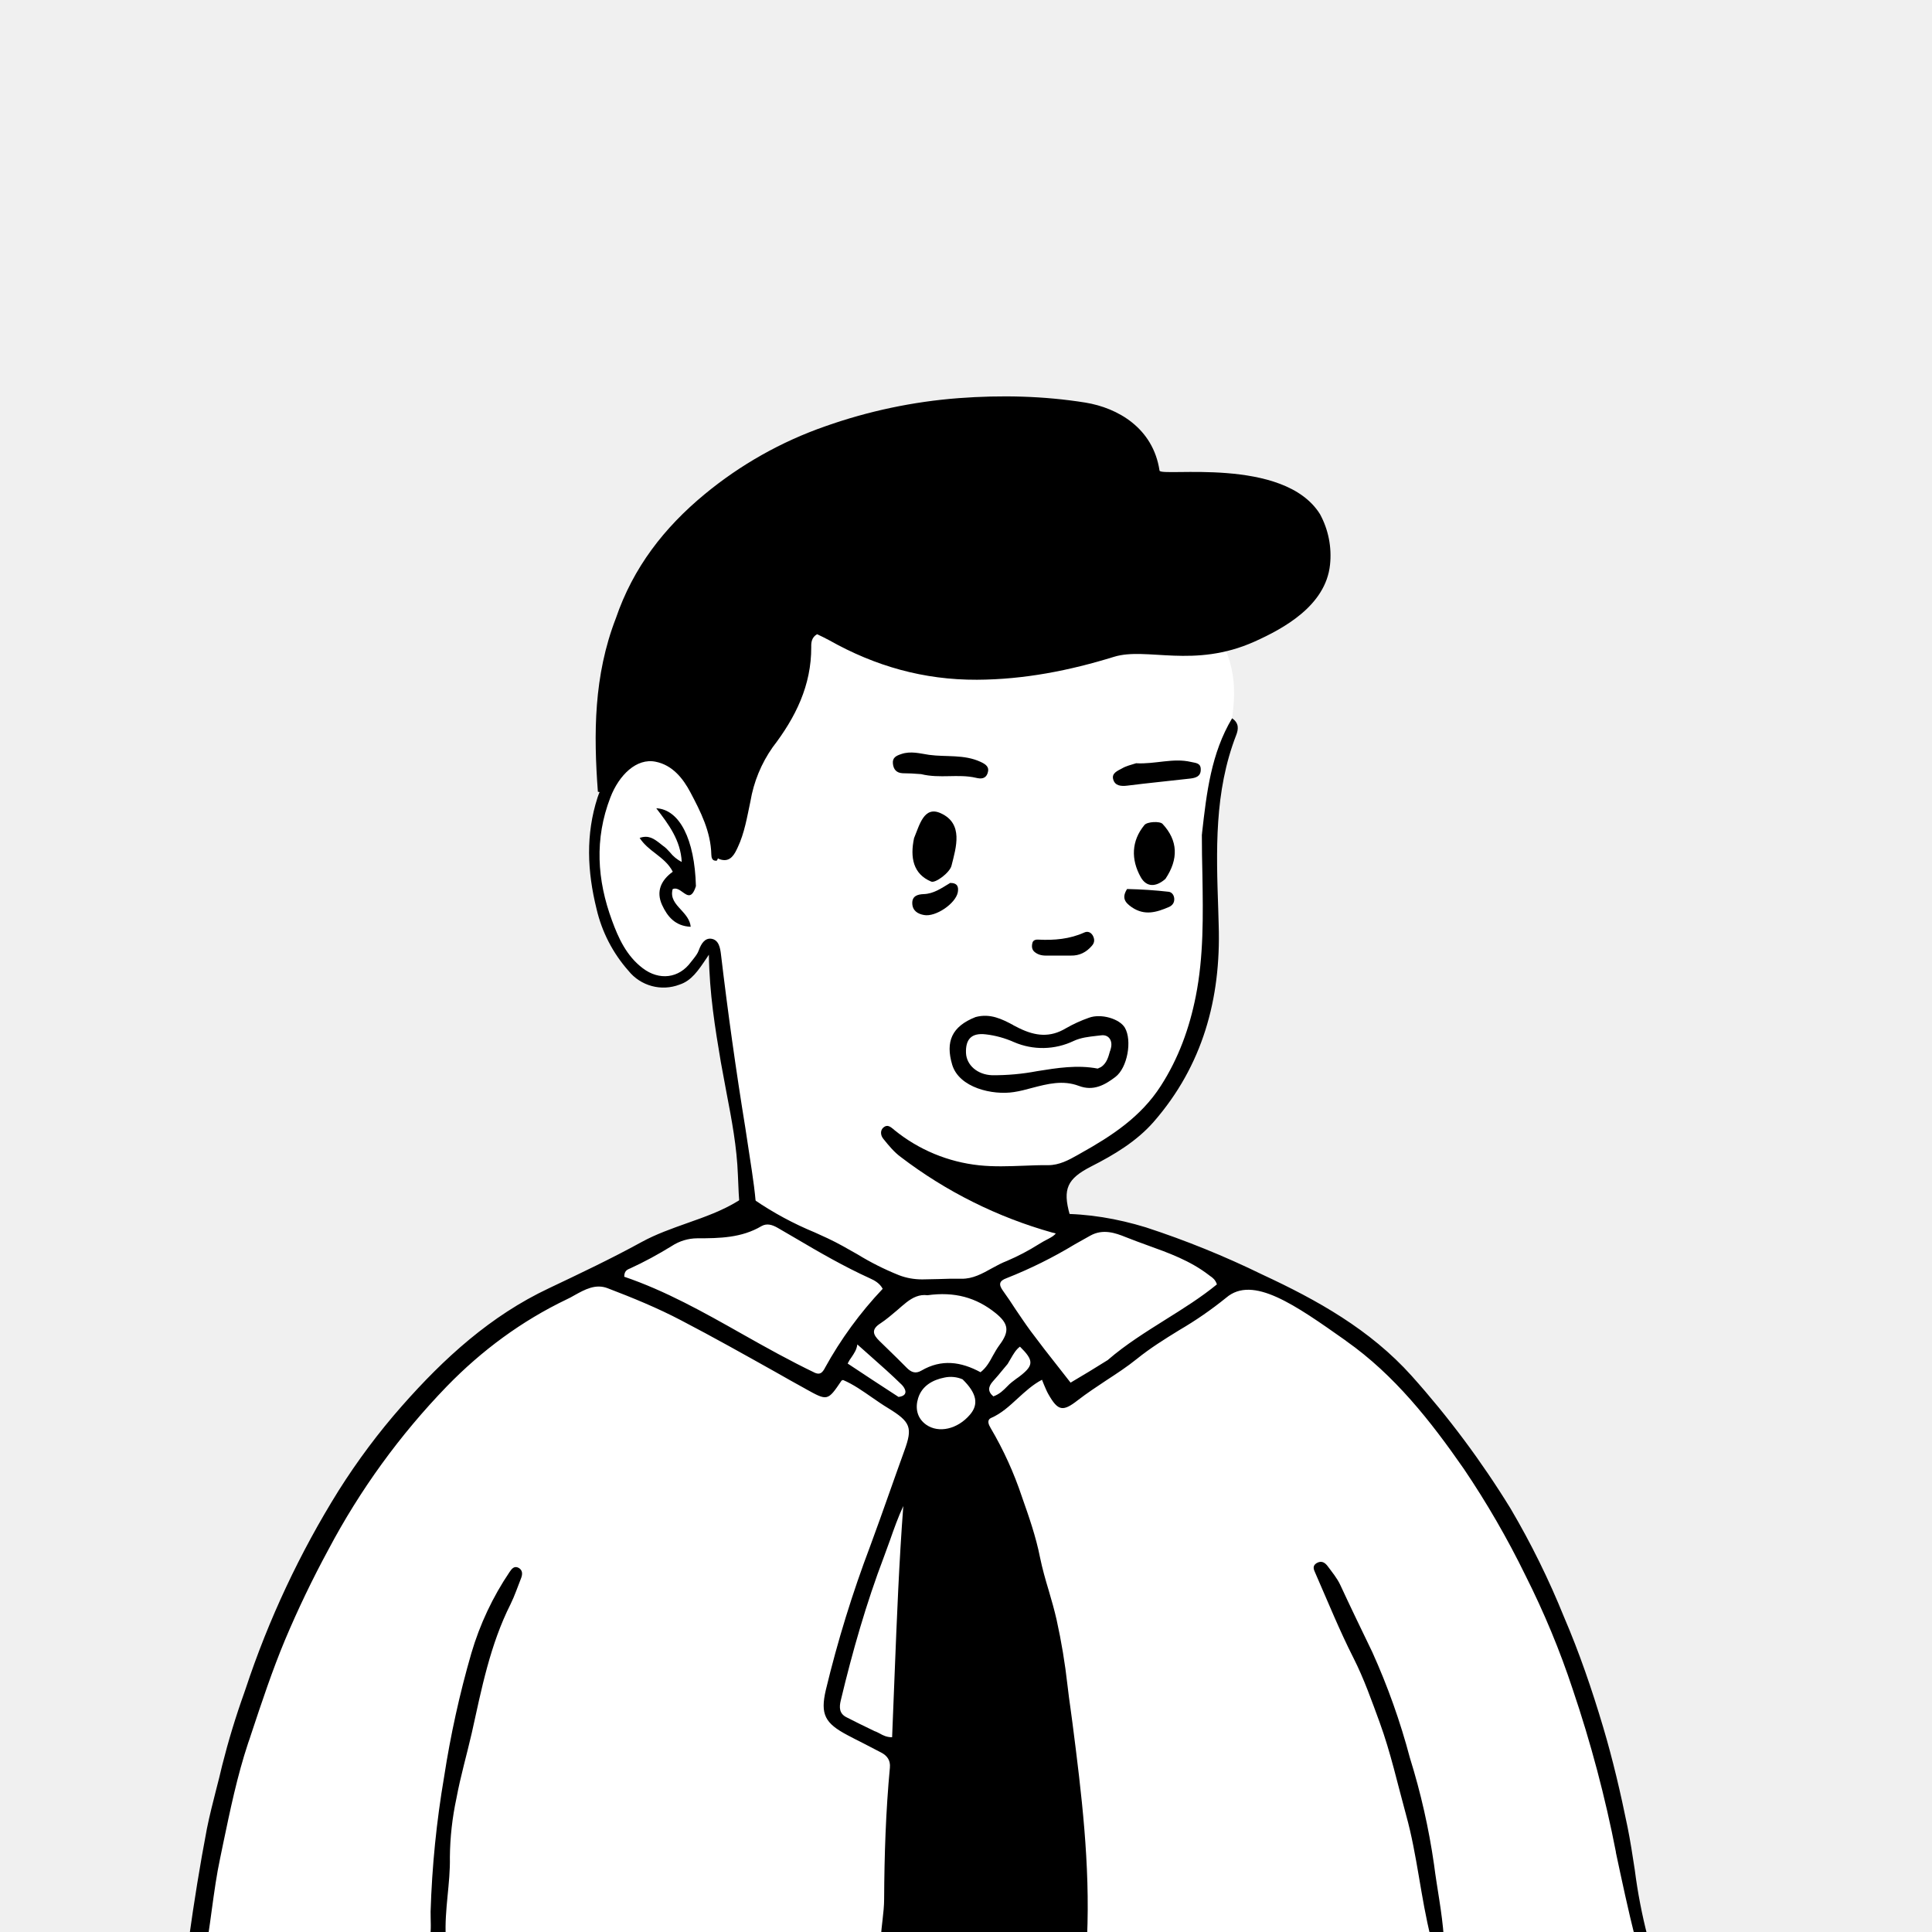
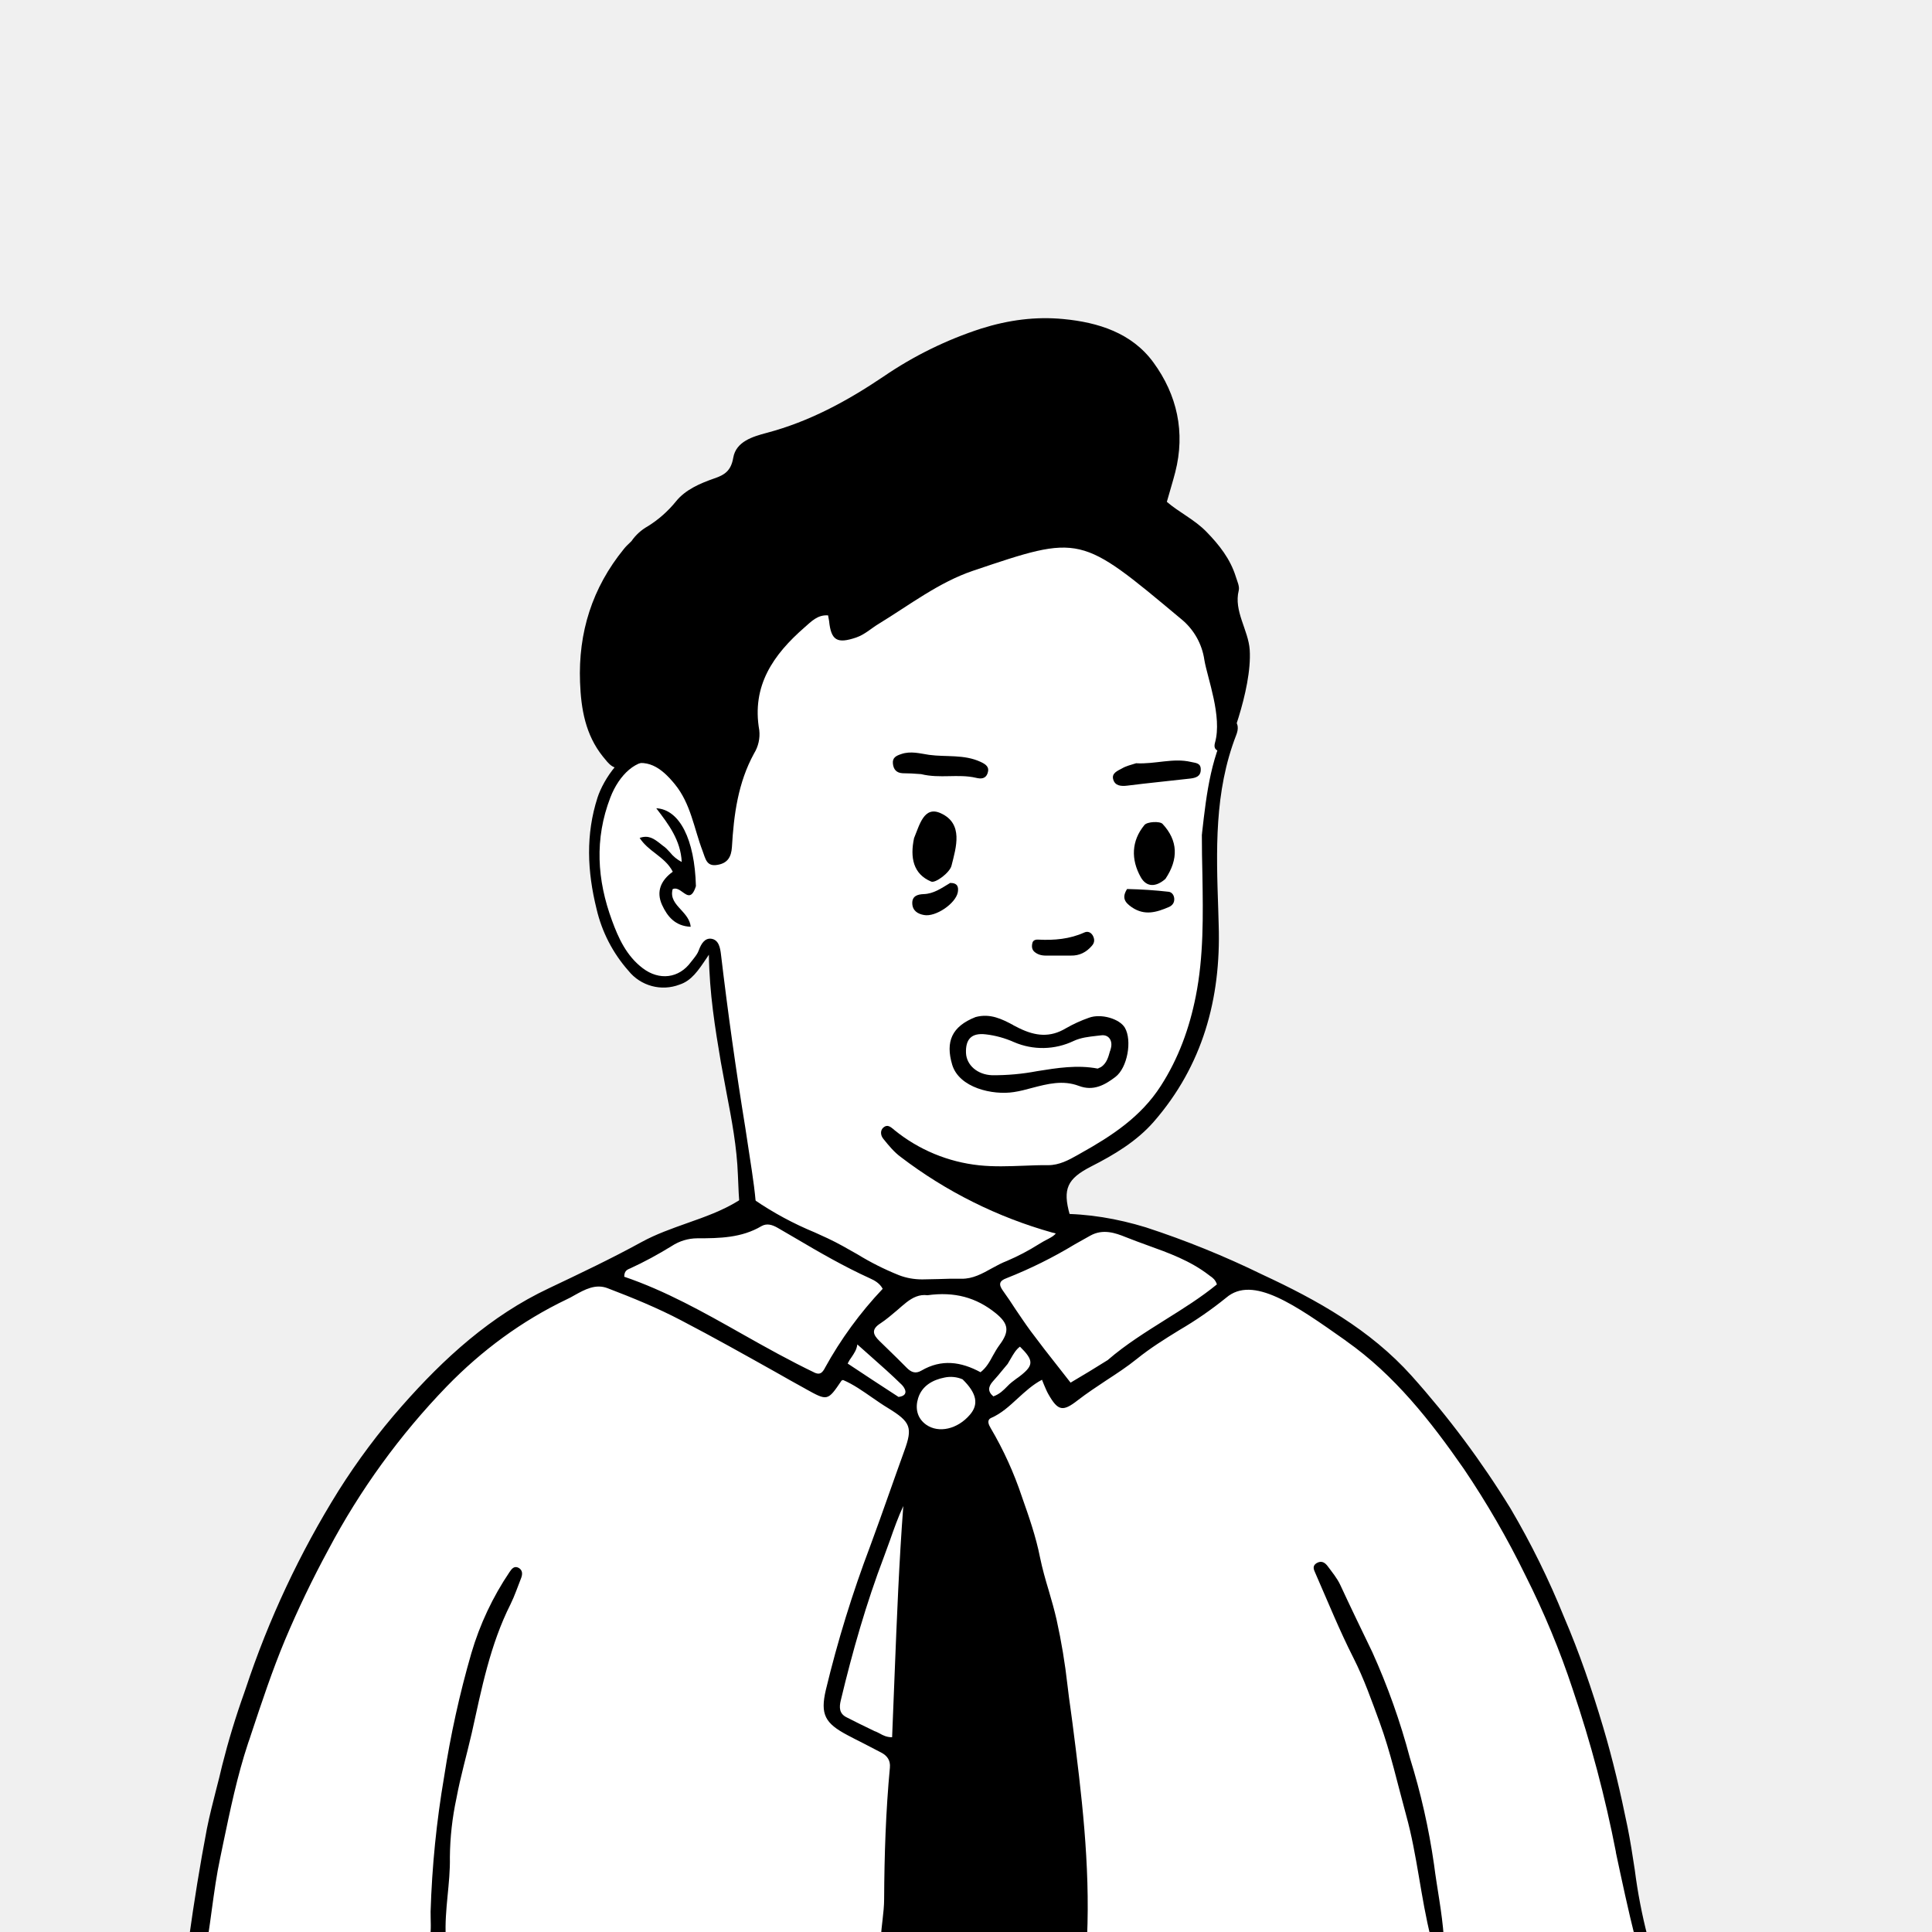
- <svg xmlns="http://www.w3.org/2000/svg" viewBox="0 0 1744 1744" fill="none" shape-rendering="auto" width="128" height="128">
+ <svg xmlns="http://www.w3.org/2000/svg" viewBox="0 0 1744 1744" fill="none" shape-rendering="auto">
  <mask id="viewboxMask">
    <rect width="1744" height="1744" rx="0" ry="0" x="0" y="0" fill="#fff" />
  </mask>
  <g mask="url(#viewboxMask)">
    <g transform="translate(531 487)">
      <path d="M554 727.7c-99.2 297-363.8 388.6-503.7 19.8-19.3-50.7 31-69.5 66.2-91.9 24.1-15.3 36.8-28.5 35.3-42.2-7-64.4-36.9-243.8-36.9-243.8l-3-5.8s.7-1.6-2.2 1.2c-3 3-9.9 34.2-37 34.2-24.5 0-49.2-10.9-61-86.3C7.2 285.6 9.6 214 40 201c12.5-5.3 24-7.2 35.2-.8 11.3 6.4-13-22 112-126C268.4 6.4 396.7-3.5 448.5 8 500.3 19.5 552 44.8 574.9 98.5c27.8 65-25.9 114.3-14 262.5-2.2 53.6.8 171.2-146.6 210.6-28 7.5-19.3 48.4 22.7 58.4 67 21 117 72.3 117 97.9" fill="#fff" />
      <path fill-rule="evenodd" clip-rule="evenodd" d="m554 266.2.1-1.4c4.1-36.4 8.2-71.7 27.1-103.4 6.5 4.4 5.7 10 3.7 15.2-19.9 51.2-18 104.4-16.2 157.6l.4 14c2.1 66.4-14.5 126.8-58.7 177.5-15.4 17.6-35.8 29.8-56.5 40.3-21.4 11-25.9 20.1-19.2 43.6l.8 2.6c1.4 3.9 2.8 7.9-1 11.8-4.5 4.6-9.5 3.3-14.8 1.8l-.6-.1a406.4 406.4 0 0 1-137-68.3c-6-4.4-10.8-10.3-15.5-16.1l-.3-.4c-2.5-3-3-7.8.5-10.4 3.3-2.5 5.8-.5 8.7 1.8l1 .9a145.5 145.5 0 0 0 76.3 31.7c13.4 1.4 26.6.9 40 .4 7.4-.3 14.8-.6 22.3-.5 10.2 0 18.7-4.7 26.7-9.2l2.8-1.6c27.8-15.5 54.3-32.8 72.2-60.7 16.1-25 25.9-52.2 31.6-80.9 7.2-36.1 6.6-72.7 6-109.8-.3-12-.5-24.2-.5-36.4ZM50.6 190.8c21.9-1.7 34 11.2 44.3 26.3a140.4 140.4 0 0 1 22.4 61.5c.5 3.7 1 7.6-1.2 11.3-4.5.6-4.9-3-5-5.6-.5-20.7-9.7-38.7-18.9-56.1-6.6-12.5-16.2-24.6-31.4-27.6-17.2-3.5-33 12-40.8 32.2-14.5 37.6-12 74.6 1.4 111 5.8 15.9 13.1 32.1 27.8 43.2 14.8 11.3 32.7 9.3 43.6-5.7l2-2.5c2-2.6 4-5.1 5-8 2.1-5.8 5.4-11.2 11.3-10.4 6.8 1 8 8.3 8.7 14a3661 3661 0 0 0 22 156.7l5.9 38.8c2.6 17.1 5.6 41.7 3.6 52.1a28 28 0 0 0-.3 2.2c-.4 2.8-.6 5-4.2 5.5-4.9.8-7-2-7.7-6.4-2.3-17-3-23.6-4-49.6-.9-25.2-5.6-50-10.4-74.9l-5-27c-5.2-30.8-10.3-62-10.8-97l-2 3c-7.6 11.3-13.7 20.5-24.5 24a40.5 40.5 0 0 1-46.1-12.5 127.8 127.8 0 0 1-28.8-55.8c-8.4-34-9.9-67.1.9-100.6 5.2-16.1 23.7-44.7 42.2-42Zm34.6 127.5c4.4 3.2 8.4 6 12-5.4-1.1-42.2-14.7-69.2-35.8-70.3 11.2 14.6 22 28.8 23 48.5a32.3 32.3 0 0 1-10.7-8.8c-2-2.2-4-4.4-6.5-6l-3-2.4c-4.8-3.6-9.7-7.4-17.8-4.5 3.8 5.8 9 10 14.3 14 6 4.7 12 9.3 15.6 16.5-10.6 7.7-15.2 17.7-9.7 29.9 4.8 10.5 11.9 19.2 25.9 19.8-.6-6.3-4.7-10.9-8.8-15.4-5-5.4-9.7-10.6-7.5-18.6 3.2-1.5 6.2.7 9 2.7Z" fill="#000" />
    </g>
    <g transform="translate(178 1057)">
      <path d="M1304.4 692.5.7 689.2S34 479.5 96.9 360.3c73-138.7 173.6-266 400-320.3 9-2.1 96.1 44.3 128.4 60.3 15 7.4 77.1 2.9 77.1 2.9l110.8-54.9s130.4 42 196.6 79.3c84.2 47.3 179.2 187 223 296 46.6 115.8 71.6 269 71.6 269Z" fill="#fff" />
      <path d="M631.4 692.5s-1.8-127.4-.4-169.8c2-64.6 19.5-284 19.5-284s16.8 4.6 25.5 2.7a404 404 0 0 0 30.5-11.7s44.4 106.5 53.6 143.7c15.6 62.8 33.3 256.5 33.3 256.5l2.8 62.6H631.4Z" fill="#000" />
      <path fill-rule="evenodd" clip-rule="evenodd" d="M1280.6 615c5.5 25.8 11 51.7 17.5 77.5 4.6 0 8.1 0 11.3-.9a485 485 0 0 1-11.7-60.7c-2-13.1-4-26.2-6.6-39-6.2-30.4-13.2-60.5-22-90-10-33.6-21.4-67-35.3-99.3a734.6 734.6 0 0 0-48.2-97.8 834.7 834.7 0 0 0-89.3-119.8c-37.6-41.9-85.4-68.5-134.7-91.4a816 816 0 0 0-105.3-42.7c-25.6-7.8-52-12.4-79-12.2-6 0-9.3 3.6-5.5 7.6 8.2 8.6 2.4 11.8-3.3 14.9a101.8 101.8 0 0 0-8.9 5A203 203 0 0 1 731 81.2c-4.7 1.8-9.2 4.2-13.7 6.7-8.6 4.8-17.3 9.6-27.3 9.4-7-.1-13.9 0-20.8.3l-14.7.3c-7.2 0-14.3-1.2-21-3.8a247.8 247.8 0 0 1-37.6-18.9c-8.8-5-17.6-10.1-26.8-14.4l-11.6-5.3A298 298 0 0 1 503 26.1c-5.2-3.8-10.2-1.8-14.4.8-14.5 9-30.4 14.6-46.3 20.2-14 5-28 9.9-41 17-27.3 15-55.6 28.4-83.8 41.8-52.5 24.7-94.7 63.1-132.8 106.4-21 23.8-40 49.3-57 76.2a832.4 832.4 0 0 0-84 179l-1.2 3.5a703.8 703.8 0 0 0-20 65.8c-1.6 7.2-3.5 14.3-5.3 21.4-3 11.8-6 23.5-8.4 35.4-6.3 32.9-11.6 66-16.2 99 6.3 0 11.6 0 17.1-1.1 1.3-8.4 2.4-16.6 3.5-24.7 2.2-15.9 4.3-31.5 7.6-46.8l2.6-12.6c6.4-30.6 12.7-61.2 22.6-91 1-2.6 1.8-5.3 2.7-8 9.5-28.6 19-57.3 30.6-85.1a922.1 922.1 0 0 1 39.1-81.4 647.7 647.7 0 0 1 107-147.5c31.5-32.4 67.5-59 108.2-78.5 2.3-1 4.7-2.4 7-3.7 9.2-5.1 19-10.6 30-6.3 22.5 8.6 45 17.8 66.3 29 28.8 15 57.1 30.9 85.5 46.8 8.8 5 17.6 10 26.4 14.8l.5.3c19.8 11 19.8 11 32.4-7.6l.8-.3.5-.2c9.4 4 17.8 10 26.2 15.8 4.8 3.3 9.5 6.6 14.5 9.6 20.4 12.5 22.3 17.5 14.6 38.6-4.5 12.3-8.8 24.7-13.2 37-5.8 16.4-11.6 32.8-17.6 49a1075.7 1075.7 0 0 0-40 129.7c-5.2 22.2-.8 30.2 19.7 41 4.8 2.6 9.7 5 14.6 7.5l15.8 8.2c5.3 2.8 8.3 7 7.7 13.5-3.7 39.4-5 79-5.2 118.6 0 6.2-.7 12.4-1.4 18.6-.7 5.6-1.3 11.2-1.5 16.7h14.3c5.8-54.6 7.6-109.3 9.4-164.2.9-27.5 3-55 5-82.5 1.3-15.7 2.4-31.5 3.4-47.2.8-12 1-24.1 1.1-36.2.3-18.2.6-36.3 2.7-54.4 1.8-14.3 3.1-28.7 4.5-43.5l2-20.5c17 7 30.4.3 43.4-8 7.2 6 10.2 14 13 21.8l2.5 6.3c13.6 32.2 22.5 66 31 99.9 4.6 18 9 36 12.2 54.4l1.3 7.8v.4c6 34.9 12 69.8 16.2 105 3.7 32 5.8 64.3 8 96.5l2.3 35.5c.3 3.4.3 6.8.4 10.3.1 5.6.3 11.4 1.1 17.5 4.9 1.1 8.4 1.1 12.3 0 2.8-65.7-5-129.4-13.2-193.1l-1.7-12.6c-1-7.2-2-14.3-2.8-21.5a563 563 0 0 0-9.8-59c-2-8.8-4.5-17.6-7.1-26.4-3-9.9-5.8-19.8-7.9-30-3.7-18.8-10-36.7-16.3-54.6a322.5 322.5 0 0 0-28.3-62.2c-1.8-3-3.6-7.1.4-9 9.3-4 16.6-10.8 24-17.6 6.8-6.2 13.6-12.5 22-16.9l1.8 4.5c1.3 3 2.5 6 4 8.6 8.6 15.1 13 16 26.6 5.3 8.2-6.3 16.8-12 25.4-17.7 9.5-6.2 19-12.4 27.8-19.5 12-9.7 25.1-17.9 38.3-26a337 337 0 0 0 42.4-29.3c24-20.5 62 6.4 107.8 38.7l.6.5c43.4 30.6 76 72 106 115.2a791.5 791.5 0 0 1 55.8 96.5c16.7 33.2 31 67.5 42.6 102.7a1128.7 1128.7 0 0 1 39 147Zm-714-437c-2.2 3.9-4.2 6.2-8.8 4.3-22.7-10.9-44.4-23-66-35.2-34.7-19.6-69-38.9-106.3-51.6 0-5 2.4-6.2 4.5-7.2l.4-.1c13.1-6 25.8-12.9 38.1-20.5a42.4 42.4 0 0 1 22.9-6.9c20 0 40-.3 58-11 4.8-2.7 9.6-1.3 14.5 1.5l15.8 9.2c22 13 44.2 25.8 67.5 36.4 4.5 2 9 4.6 11.6 9.5a348.2 348.2 0 0 0-52.2 71.5Zm255.7-7.6c16-13.8 34-25 51.8-36.2 16-10 32-20 46.4-31.8-1.4-4.2-3.8-6-6.2-7.6a51 51 0 0 1-1.3-1C896.3 81 877 74 857.5 67c-6.5-2.4-13-4.7-19.4-7.3-9.2-3.7-20.4-7.7-31.9-1.3l-13.9 7.8a409 409 0 0 1-61.7 30.6c-6.6 2.4-7.4 5.6-3.2 11.4 4 5.5 7.7 11.1 11.4 16.8 4.5 6.6 8.9 13.2 13.6 19.6 8.2 11 16.7 22 25.2 32.7l10.8 13.8c11.5-6.8 22-13.1 33.9-20.6Zm-181.9-51.9c5.5-4.2 11.5-7.3 18.8-6.3 24.4-3.4 44 2 61.5 16.1 12 9.7 12.7 16.6 3.4 29-2.2 3-4 6.2-5.8 9.4-3 5.6-6 11-11.2 15-17.7-9.6-35.3-12-53.3-1.5-5.4 3.2-9.4 1.5-13.5-2.7a902 902 0 0 0-16.6-16.4l-7.8-7.6c-5.9-5.7-7.7-10.5 1-16 5.3-3.5 10-7.6 15-11.8 2.7-2.4 5.6-4.9 8.5-7.2Zm-24.3 389.3c3 1.7 6.3 3.4 11.2 3.4l2.3-57.7c2-50.4 4-100.7 7.8-151-4.7 10.1-8.4 20.5-12 30.8l-5.4 14.8c-16.1 42.3-28.5 85.8-39 129.7-1.6 6.5-1.4 12 5 15.3 7.9 4 15.8 8 25.5 12.6 1.6.5 3 1.3 4.6 2.1Zm58.5-321.3a27 27 0 0 1 16.3 1.6c13 12.7 14.7 22.7 6.6 32-11.1 13-28.1 16.9-39.4 9-8.6-6.1-10-15.4-7.3-24 3.4-11 13-16.5 23.8-18.6ZM633.1 204c10.3-1.3 5.3-8.7 2.8-11.1-9-8.8-18.3-17.1-28.4-26l-11.6-10.3c-.6 4.8-2.9 8-5 11.2a37.2 37.2 0 0 0-3.7 6l.2.2c15 10 29.7 19.6 45.7 30Zm94.5-25 4-4.8 2.7-4.6c2.6-4.5 4.8-8.3 8.4-11 12.5 12.3 12.5 16.8.5 26.2-1.2 1-2.4 1.8-3.7 2.7-2.8 2.1-5.7 4.2-8.1 6.8-3.6 3.7-7.1 7.2-12.7 9.2-5.3-4.4-4.7-8.8-.3-13.7 3.2-3.5 6.2-7.1 9.2-10.8Z" fill="#000" />
      <path d="M1113.7 692.5c-9.3-36.8-12.3-74.6-22.4-111-7.7-28-14-56.7-24-84-7.1-19.3-14-39-23.4-57.6-12.7-25-23.3-51.2-34.6-77-1.3-2.9-3-6.3 1.2-8.9 4.5-2.6 7.6-.4 10 2.8 4 5.4 8.5 10.8 11.3 16.8 9.4 20.3 19.2 40.5 28.9 60.6a612.4 612.4 0 0 1 34 95.6 617.4 617.4 0 0 1 21.8 96.4c2.7 21.4 7.2 42.7 8.8 65.3-3.4 1-7 1-11.6 1ZM210 692.5c1.5-7.9.6-16 .7-24a883 883 0 0 1 12.2-121.6c5.8-37.7 14-75 24.6-111.6A264 264 0 0 1 282 362c2-3 4.3-5.8 8.2-3.7 3.5 2 3.6 5.5 2.3 9-3.2 8-5.8 16-9.6 23.7-18.5 36.7-26.2 76.5-35 116.2-4.5 19.7-10.2 39.2-13.9 59.2a265.4 265.4 0 0 0-5.9 53c.5 24-5 47.4-3.7 72.2-4.5 1-8.8 1-14.3 1Z" fill="#000" />
    </g>
    <g transform="translate(266 207)">
-       <path d="M289.9 351.2c15.7-46 43.6-81.8 80.1-112a353.8 353.8 0 0 1 109-61.4 467.6 467.6 0 0 1 120.3-25.4c38.5-2.9 76.8-2 114.4 4 29.4 4.8 61.2 23 67 61.4 1 6 112.3-13.1 144.9 39.4a78.2 78.2 0 0 1 9 45.6c-3.9 37.2-42.5 57.8-68 69.3-55 24.7-97.5 4.7-127 13.8-40.1 12.4-81 20.5-123.7 20.7-48.2.2-91.9-12.3-133.3-35.6-3.6-2-7.5-3.8-11-5.5-5 2.8-5.4 7.6-5.3 11.5.2 34.7-14.2 63.7-34.8 90.5a119.2 119.2 0 0 0-20.1 48.9c-3 14-5.3 28.5-11.5 41.6-2.7 5.8-6.3 13.3-15 11-8-2.1-8.2-10.1-7.8-15.9 1.2-19.7-8.4-35.2-17.8-50.9-17-28.4-46.1-33.4-67.6-4.2-3.9 5.4-6.8 12.5-18 9.7-3.9-52.3-3.8-104.8 16.2-156.5Z" fill="#000" />
+       <path d="M304 281.5a44 44 0 0 1 14.7-13.4c9.7-6 18.3-13.6 25.5-22.5 8.4-10.5 21.6-16.2 34.5-20.7 9.5-3.2 15.2-7 17.2-18.7 2.5-14.7 17.7-19.1 30-22.4 38.7-10.2 72.9-28.8 105.8-51a343.3 343.3 0 0 1 88-43.2c24.8-7.8 49.2-11 74.2-8.6 31.5 3 61.8 12.5 81.3 39.2 21.4 29.3 28.9 63 19.7 99-2.2 8.6-4.9 17.1-7.6 26.8 11 9.5 25 16 35.7 27 11.7 12 21.6 24.6 26.6 40.7 1.2 4 3.5 8.6 2.6 12.3-4.7 18.6 8.7 35.7 9.9 53.6 2.4 36.4-21.4 94.6-23.7 95.7-1-5.7-10.2-2.7-7.6-12 6.6-23.5-6.8-58-9.6-74.4a58.4 58.4 0 0 0-21.2-37.3c-91.2-76.2-90.1-76.3-187.6-43.4-31 10.5-57.3 30.9-85 47.8-6.9 4.1-12.5 9.7-20.6 12.5-16.9 5.7-22.6 2.9-24.4-15l-.9-5c-9.6-.7-15.3 5.7-21.2 10.8-28.1 24.5-48 52.6-40.9 92.9a33 33 0 0 1-4.7 20.9c-14.5 26.4-18.3 55.3-20 84.6-.6 9-4 14.5-13 16-10 1.8-10.8-5.5-13.5-12.6-7.8-20.4-10.6-42.7-25.2-60.4-12-14.6-25-24.4-44.8-15.7-10.2 4.4-14.9-2.9-20-9.1-15.7-19.6-19.7-42.8-20.6-67-1.7-45 11-85.3 39.6-120.4 1.8-2.3 4-4.3 6.8-7Z" fill="#000" />
    </g>
    <g transform="translate(791 871)">
      <path d="M203 92.2c5.7-4 7-10.6 8.7-16.5 2-7-1.7-13-8.8-12-8.2 1-16.6 1.4-24.6 5a65 65 0 0 1-54 1.2c-8.1-3.7-16.7-6-25.5-7.1C86 61.3 80.5 67 81 79.5c.4 10.9 10.2 19.6 23.5 20.1 32 1.3 63.1-12.1 95.4-6 .4.1.8-.3 3-1.4Z" fill="#fff" />
      <path fill-rule="evenodd" clip-rule="evenodd" d="M123.6 54.3c-10-5.3-20.7-10.8-34-7.2C68.1 55.6 62.4 69.3 68.5 90c6.2 21 36.6 27.8 55.7 24.8 5.5-.8 11-2.3 16.6-3.8 13.8-3.6 27.6-7.2 42-1.8 13.1 5 23.4-.7 33-8 11-8.3 15.3-33 8.6-44.5-4.8-8.1-21.5-13-32.4-9a125 125 0 0 0-20.8 9.5c-14.3 8.6-27.5 7.1-42.1 0l-5.5-2.8ZM211 77.8c-1.5 5.4-3 11-8.1 14.4a62.1 62.1 0 0 0-3 1.4c-18.4-3.5-36.5-.6-54.6 2.3a208 208 0 0 1-40.8 3.7c-13.3-.5-23-9.2-23.5-20C80.5 67 86 61.2 98.8 62.7c8.8 1 17.4 3.4 25.5 7a65 65 0 0 0 54-1.1c6.6-3 13.4-3.7 20.2-4.5l4.4-.5c7.1-1 10.8 5 8.8 12l-.6 2.1Z" fill="#000" />
    </g>
    <g transform="translate(653 805)" />
    <g transform="translate(901 668)">
      <path d="M45.4 194.6c-5 .2-8.7-.4-12-2.9-2.8-2-3.2-4.8-2.6-7.9.5-3.3 3.2-3.8 5.8-3.6 14.1.7 28-.5 41.1-6.4 3.2-1.5 6-.2 7.7 2.6 1.7 3.1 2 6.3-.8 9.4-5 5.8-11.2 9-19 8.8H45.5Z" fill="#000" />
    </g>
    <g transform="translate(610 680)">
      <path d="M407.4 122.5c13 .3 25.4 1.1 37.6 2.5 3 .4 5 3.3 5 6.7 0 3.3-1.7 5.6-4.7 7-11.2 4.8-22 8.2-33.7.2-6.5-4.5-9-8.7-4.2-16.4ZM247.6 117c7 0 7.8 3.8 7 8.5-2 10.2-20 22.4-30.4 20.5-5.9-1-10.5-4-10.7-10.5-.2-6.7 4.8-8.2 10.3-8.4 9-.3 15.8-5.2 23.8-10ZM215.1 76.6c5-12 9-29.4 24.1-22.5 20.7 9.4 13.9 30.7 9.7 47.4-1.6 6.3-14.5 15.9-18.3 14.3-16.3-6.8-19.2-21.7-15.5-39.2ZM442 113.4c-8.6 7.5-17 7.6-22.2-1.5-9-16-8.6-32.8 3.3-47.2 2.5-3 13.8-3.6 16.3-1 14 15 14.6 31.8 2.6 49.7Z" fill="#000" />
    </g>
    <g transform="translate(610 680)" />
    <g transform="translate(774 657)">
      <path d="M57.5 41.8C51.3 41.3 46 41 41 41c-5.7-.2-8.5-3.4-9-8.8-.5-5.3 3-7 7.5-8.5 8.6-3 17.1-.5 25.2.7 15.4 2.1 31.5-.6 46.4 6.3 5 2.3 8.3 4.7 6.4 10.3-1.8 5.2-6.1 5.2-10.6 4.1-16-3.7-32.4.9-49.4-3.3ZM251.8 32c17.2.9 33.1-5 49.3-1.2 4 1 9 .7 8.8 7 0 6.2-4.7 7.4-9.5 8-19 2.2-38 4-56.9 6.4-5.7.7-11 .1-12.6-5.6-1.7-5.7 4-7.8 8-10 3.5-2.1 7.8-3.1 12.9-4.7Z" fill="#000" />
    </g>
    <g transform="translate(0 559)" />
  </g>
</svg>
